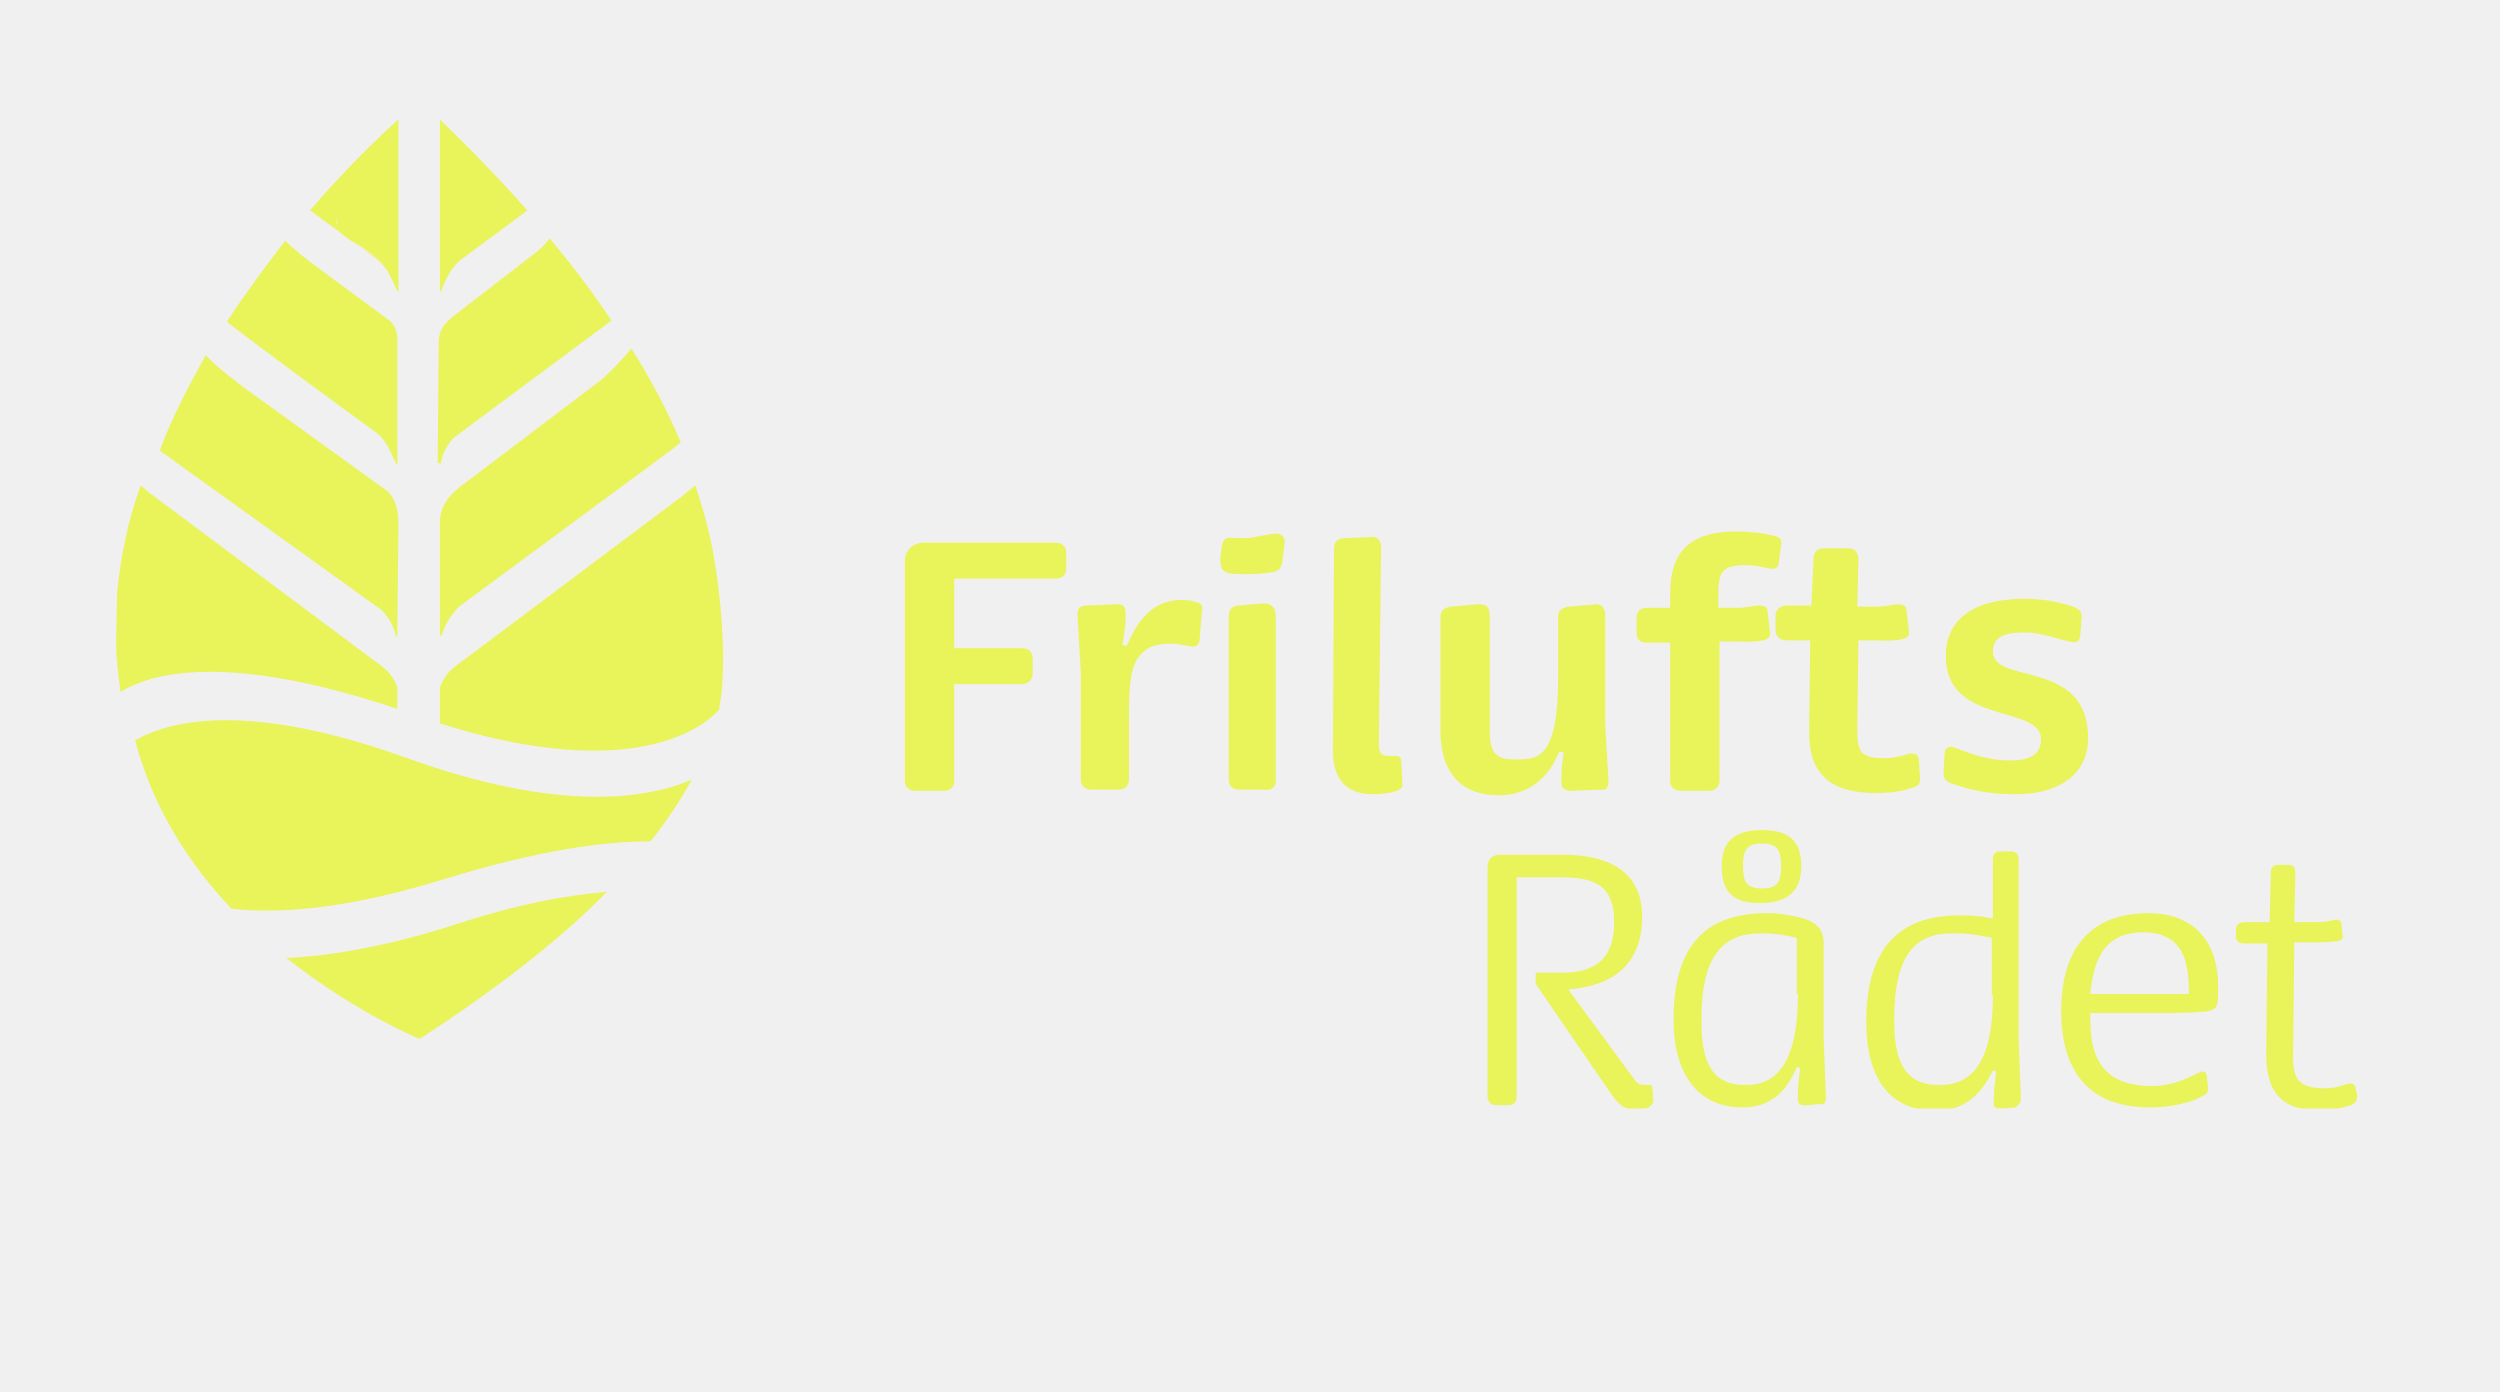
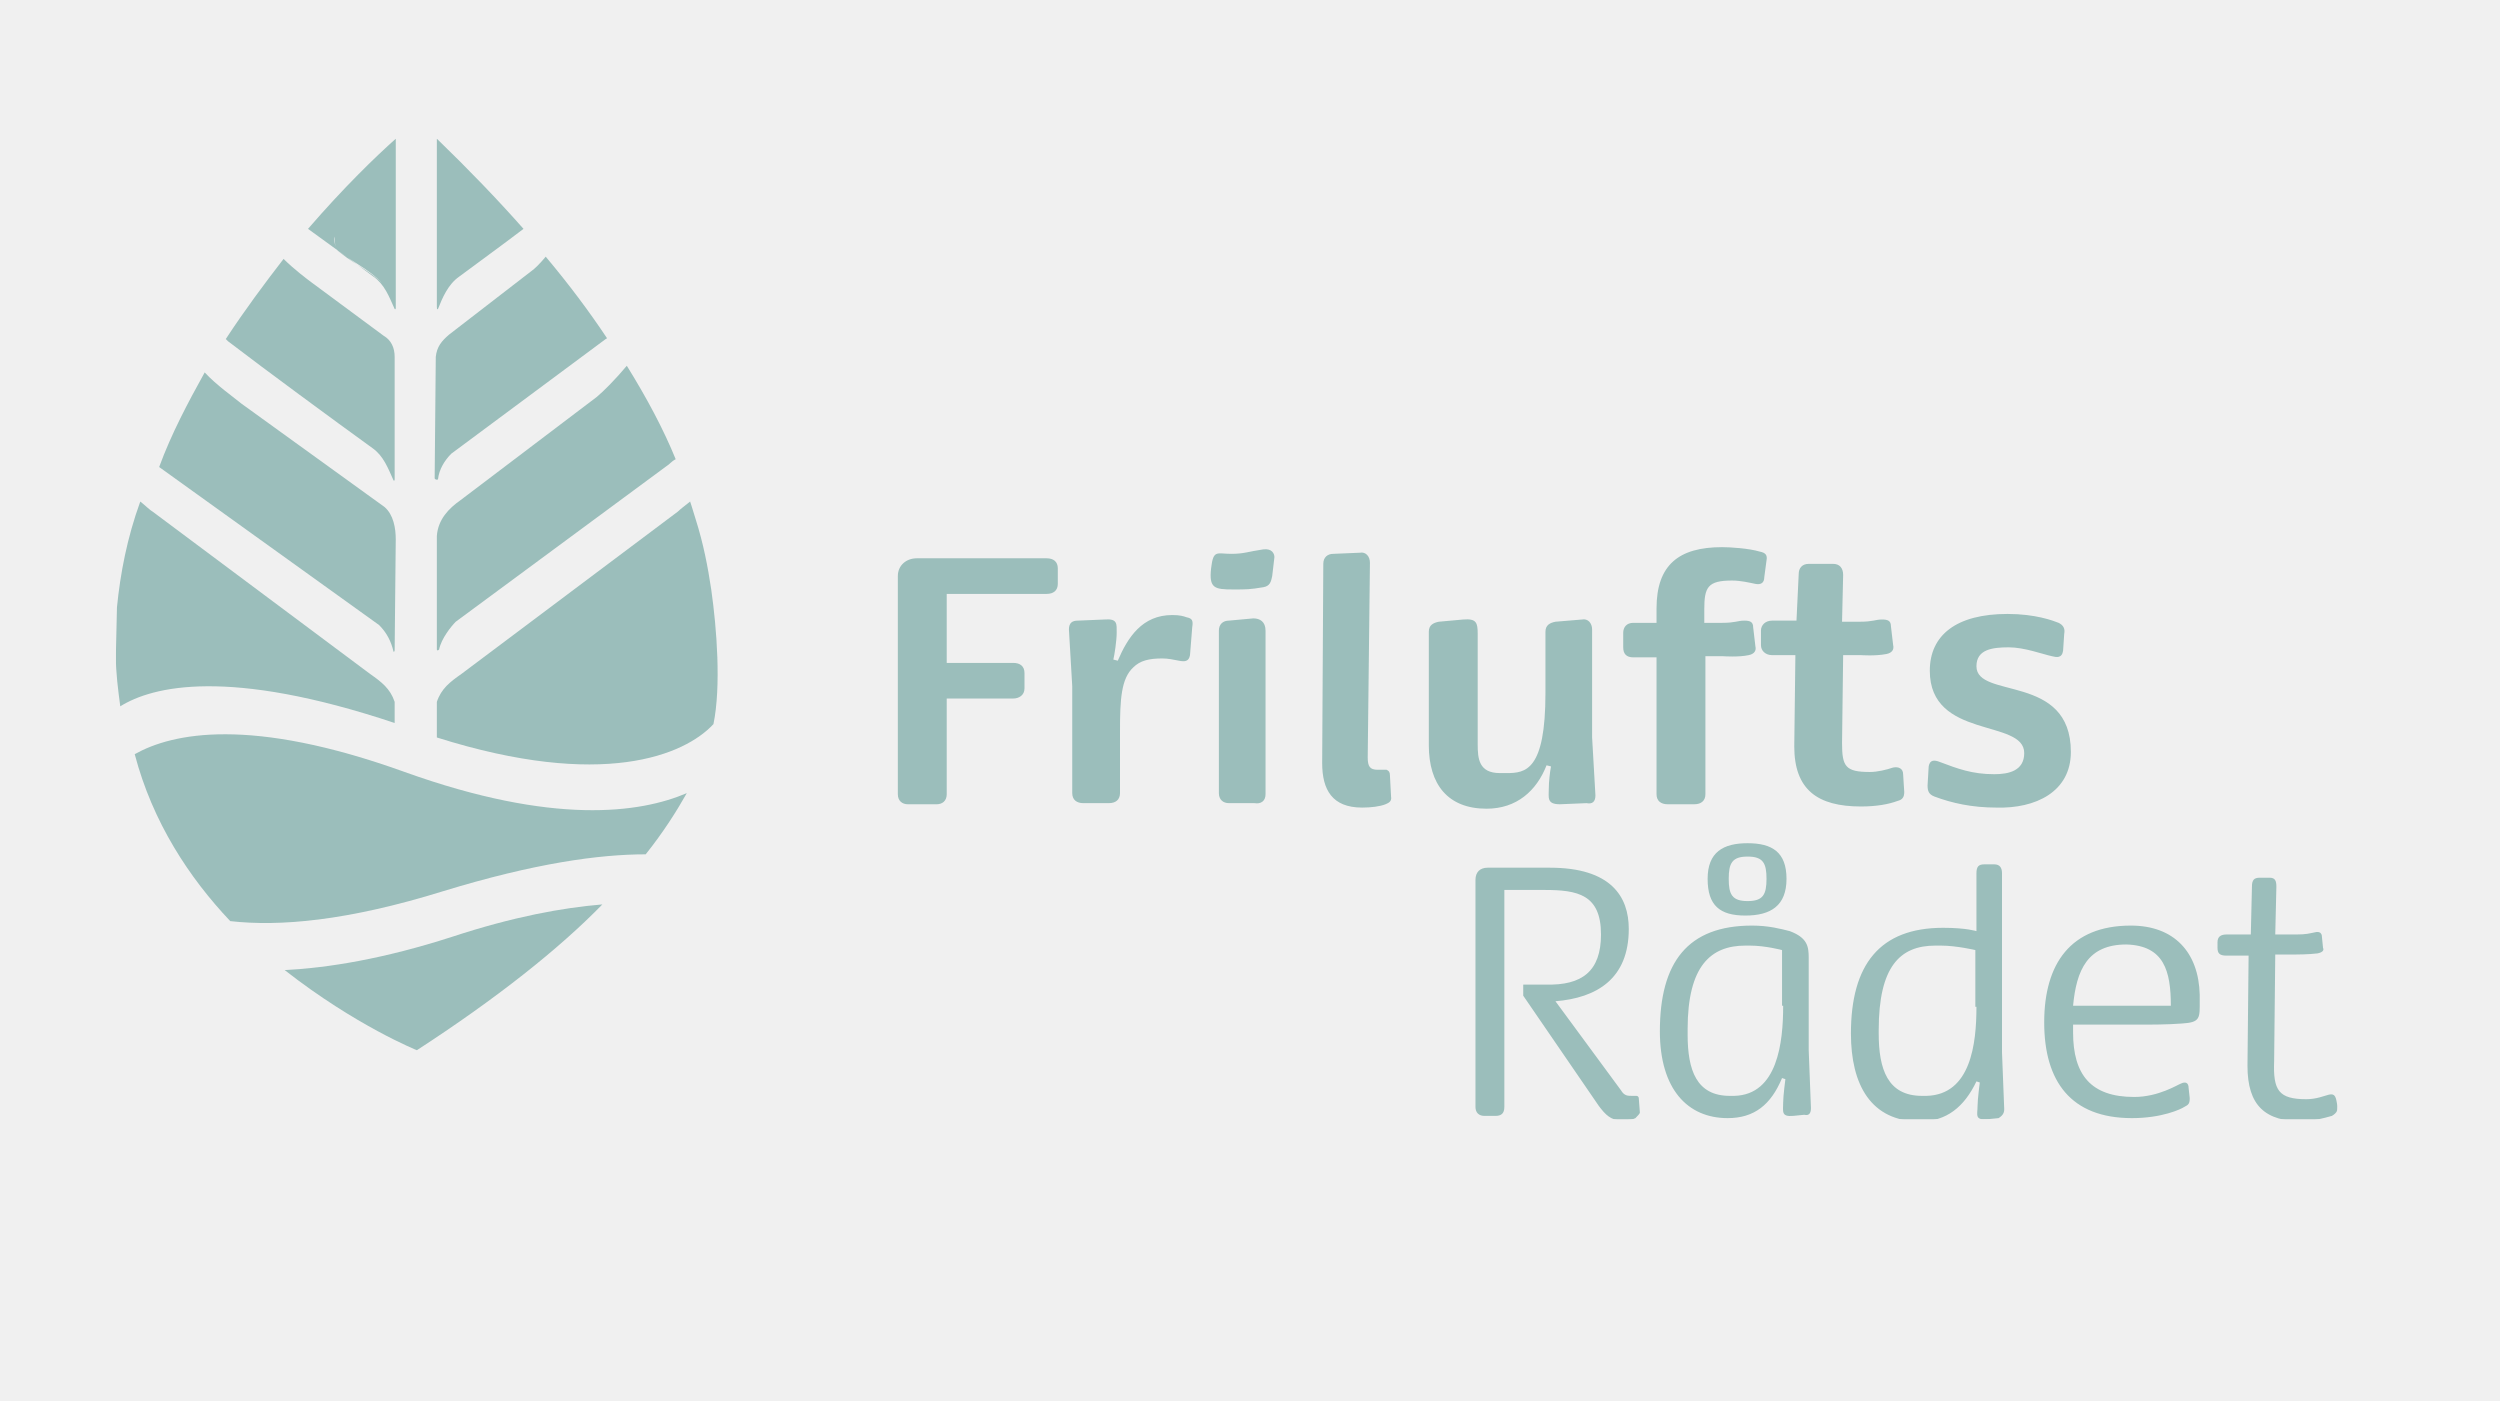
- <svg xmlns="http://www.w3.org/2000/svg" width="115" height="64" viewBox="0 0 115 64" fill="none">
-   <mask id="mask0_224_947" style="mask-type:luminance" maskUnits="userSpaceOnUse" x="5" y="5" width="104" height="46">
-     <path d="M108.423 5.495H5.34V50.991H108.423V5.495Z" fill="white" />
+ <svg xmlns="http://www.w3.org/2000/svg" width="116" height="65" viewBox="0 0 116 65" fill="none">
+   <mask id="mask0_219_277" style="mask-type:luminance" maskUnits="userSpaceOnUse" x="5" y="6" width="104" height="46">
+     <path d="M108.459 6.436H5.375V51.932H108.459V6.436Z" fill="white" />
  </mask>
-   <g mask="url(#mask0_224_947)">
-     <path d="M96.053 33.95C96.053 30.283 91.672 31.522 91.672 29.973C91.672 29.198 92.394 29.095 93.167 29.095C93.888 29.095 94.713 29.405 95.177 29.508C95.383 29.56 95.641 29.612 95.692 29.25L95.744 28.476C95.795 28.217 95.692 28.062 95.486 27.959C95.228 27.856 94.404 27.546 93.115 27.546C90.744 27.546 89.507 28.527 89.507 30.18C89.507 33.382 93.888 32.4 93.888 34.001C93.888 34.827 93.167 34.982 92.497 34.982C91.466 34.982 90.796 34.724 89.971 34.414C89.713 34.311 89.507 34.311 89.456 34.621L89.404 35.499C89.404 35.757 89.456 35.912 89.713 36.015C90.538 36.325 91.466 36.532 92.6 36.532C94.404 36.583 96.053 35.809 96.053 33.95ZM88.322 35.809L88.27 34.982C88.27 34.724 88.064 34.621 87.806 34.672C87.497 34.776 87.085 34.879 86.724 34.879C85.59 34.879 85.436 34.621 85.436 33.536L85.487 29.457H86.312C86.312 29.457 86.982 29.508 87.497 29.405C87.755 29.353 87.858 29.198 87.806 28.992L87.703 28.114C87.703 27.856 87.549 27.804 87.291 27.804C86.982 27.804 86.879 27.907 86.26 27.907H85.436L85.487 25.738C85.487 25.429 85.332 25.222 85.023 25.222H83.889C83.58 25.222 83.425 25.429 83.425 25.687L83.322 27.856H82.188C81.879 27.856 81.673 28.062 81.673 28.32V28.992C81.673 29.25 81.879 29.457 82.188 29.457H83.271L83.219 33.691C83.219 35.705 84.302 36.48 86.312 36.48C87.033 36.48 87.6 36.377 88.013 36.222C88.219 36.17 88.322 36.067 88.322 35.809ZM81.931 25.067C81.982 24.809 81.879 24.706 81.621 24.654C81.106 24.499 80.23 24.447 79.869 24.447C77.859 24.447 76.828 25.274 76.828 27.288V27.959H75.746C75.436 27.959 75.282 28.166 75.282 28.424V29.095C75.282 29.405 75.436 29.56 75.746 29.56H76.828V35.912C76.828 36.222 77.034 36.377 77.343 36.377H78.581C78.89 36.377 79.096 36.222 79.096 35.912V29.508H79.921C79.921 29.508 80.642 29.56 81.106 29.457C81.364 29.405 81.467 29.25 81.415 29.044L81.312 28.166C81.312 27.907 81.157 27.856 80.9 27.856C80.591 27.856 80.487 27.959 79.869 27.959H79.044V27.339C79.044 26.306 79.199 25.997 80.333 25.997C80.745 25.997 81.157 26.1 81.415 26.152C81.673 26.203 81.828 26.1 81.828 25.842L81.931 25.067ZM73.993 35.964L73.839 33.278V28.269C73.839 27.959 73.632 27.753 73.375 27.804L72.138 27.907C71.88 27.959 71.674 28.062 71.674 28.372V31.212C71.674 34.827 70.746 34.931 69.87 34.931H69.561C68.581 34.931 68.53 34.259 68.53 33.588V28.476C68.53 27.959 68.478 27.753 67.86 27.804L66.726 27.907C66.468 27.959 66.262 28.062 66.262 28.372V33.64C66.262 35.447 67.138 36.583 68.942 36.583C70.334 36.583 71.261 35.757 71.725 34.569L71.932 34.621C71.88 34.879 71.829 35.344 71.829 35.654C71.829 36.067 71.725 36.377 72.344 36.377L73.581 36.325C73.839 36.377 73.993 36.273 73.993 35.964ZM64.51 36.015L64.458 35.034C64.458 34.879 64.406 34.827 64.303 34.776H63.891C63.53 34.776 63.427 34.621 63.427 34.208L63.53 25.17C63.53 24.86 63.324 24.654 63.066 24.706L61.829 24.757C61.572 24.757 61.365 24.912 61.365 25.222L61.314 34.466C61.314 35.705 61.778 36.532 63.169 36.532C63.582 36.532 63.994 36.48 64.252 36.377C64.355 36.325 64.561 36.273 64.51 36.015ZM58.685 35.912V28.32C58.685 27.907 58.428 27.753 58.118 27.753L56.984 27.856C56.727 27.856 56.521 28.011 56.521 28.32V35.86C56.521 36.17 56.727 36.325 56.984 36.325H58.17C58.479 36.377 58.685 36.222 58.685 35.912ZM59.098 24.912C59.098 24.757 58.995 24.499 58.582 24.551C57.861 24.654 57.706 24.757 57.087 24.757C56.417 24.757 56.263 24.551 56.16 25.429C56.057 26.358 56.314 26.41 57.191 26.41C57.809 26.41 57.964 26.41 58.582 26.306C58.892 26.255 58.943 26.048 58.995 25.79L59.098 24.912ZM55.284 28.166C55.335 27.856 55.284 27.753 55.026 27.701C54.871 27.649 54.717 27.598 54.356 27.598C52.964 27.598 52.294 28.63 51.83 29.715L51.624 29.663C51.676 29.457 51.779 28.785 51.779 28.424C51.779 28.011 51.83 27.753 51.212 27.804L49.975 27.856C49.717 27.856 49.562 27.959 49.562 28.269L49.717 30.903V35.86C49.717 36.17 49.923 36.325 50.233 36.325H51.418C51.727 36.325 51.933 36.17 51.933 35.86V32.968C51.933 31.522 51.985 30.541 52.552 30.025C52.861 29.715 53.273 29.612 53.892 29.612C54.15 29.612 54.407 29.663 54.665 29.715C54.923 29.767 55.129 29.767 55.181 29.457L55.284 28.166ZM49.047 26.152V25.429C49.047 25.119 48.841 24.964 48.532 24.964H42.501C42.037 24.964 41.625 25.274 41.625 25.79V35.912C41.625 36.222 41.831 36.377 42.089 36.377H43.429C43.687 36.377 43.893 36.222 43.893 35.912V31.471H46.985C47.243 31.471 47.501 31.316 47.501 31.006V30.283C47.501 29.973 47.295 29.818 46.985 29.818H43.893V26.616H48.532C48.841 26.616 49.047 26.461 49.047 26.152Z" fill="#E9F35A" />
+   <g mask="url(#mask0_219_277)">
+     <path d="M96.088 34.89C96.088 31.224 91.707 32.463 91.707 30.914C91.707 30.139 92.429 30.036 93.202 30.036C93.924 30.036 94.748 30.346 95.212 30.449C95.418 30.501 95.676 30.552 95.728 30.191L95.779 29.416C95.831 29.158 95.728 29.003 95.521 28.9C95.264 28.797 94.439 28.487 93.15 28.487C90.779 28.487 89.543 29.468 89.543 31.12C89.543 34.322 93.924 33.341 93.924 34.942C93.924 35.768 93.202 35.923 92.532 35.923C91.501 35.923 90.831 35.665 90.006 35.355C89.749 35.252 89.543 35.252 89.491 35.562L89.439 36.44C89.439 36.698 89.491 36.853 89.749 36.956C90.573 37.266 91.501 37.472 92.635 37.472C94.439 37.524 96.088 36.749 96.088 34.89ZM88.357 36.749L88.305 35.923C88.305 35.665 88.099 35.562 87.842 35.613C87.532 35.717 87.12 35.82 86.759 35.82C85.625 35.82 85.471 35.562 85.471 34.477L85.522 30.398H86.347C86.347 30.398 87.017 30.449 87.532 30.346C87.79 30.294 87.893 30.139 87.842 29.933L87.739 29.055C87.739 28.797 87.584 28.745 87.326 28.745C87.017 28.745 86.914 28.848 86.295 28.848H85.471L85.522 26.679C85.522 26.369 85.368 26.163 85.058 26.163H83.924C83.615 26.163 83.46 26.369 83.46 26.628L83.357 28.797H82.224C81.914 28.797 81.708 29.003 81.708 29.261V29.933C81.708 30.191 81.914 30.398 82.224 30.398H83.306L83.254 34.632C83.254 36.646 84.337 37.421 86.347 37.421C87.069 37.421 87.635 37.318 88.048 37.163C88.254 37.111 88.357 37.008 88.357 36.749ZM81.966 26.008C82.017 25.75 81.914 25.646 81.657 25.595C81.141 25.44 80.265 25.388 79.904 25.388C77.894 25.388 76.863 26.215 76.863 28.229V28.9H75.781C75.472 28.9 75.317 29.106 75.317 29.365V30.036C75.317 30.346 75.472 30.501 75.781 30.501H76.863V36.853C76.863 37.163 77.069 37.318 77.379 37.318H78.616C78.925 37.318 79.131 37.163 79.131 36.853V30.449H79.956C79.956 30.449 80.677 30.501 81.141 30.398C81.399 30.346 81.502 30.191 81.45 29.984L81.347 29.106C81.347 28.848 81.193 28.797 80.935 28.797C80.626 28.797 80.523 28.9 79.904 28.9H79.079V28.28C79.079 27.247 79.234 26.937 80.368 26.937C80.78 26.937 81.193 27.041 81.45 27.092C81.708 27.144 81.863 27.041 81.863 26.782L81.966 26.008ZM74.028 36.904L73.874 34.219V29.21C73.874 28.9 73.668 28.693 73.41 28.745L72.173 28.848C71.915 28.9 71.709 29.003 71.709 29.313V32.153C71.709 35.768 70.781 35.871 69.905 35.871H69.596C68.617 35.871 68.565 35.2 68.565 34.529V29.416C68.565 28.9 68.513 28.693 67.895 28.745L66.761 28.848C66.503 28.9 66.297 29.003 66.297 29.313V34.581C66.297 36.388 67.173 37.524 68.977 37.524C70.369 37.524 71.297 36.698 71.76 35.51L71.967 35.562C71.915 35.82 71.864 36.285 71.864 36.594C71.864 37.008 71.76 37.318 72.379 37.318L73.616 37.266C73.874 37.318 74.028 37.214 74.028 36.904ZM64.545 36.956L64.493 35.975C64.493 35.82 64.442 35.768 64.338 35.717H63.926C63.565 35.717 63.462 35.562 63.462 35.148L63.565 26.111C63.565 25.801 63.359 25.595 63.102 25.646L61.864 25.698C61.607 25.698 61.401 25.853 61.401 26.163L61.349 35.407C61.349 36.646 61.813 37.472 63.205 37.472C63.617 37.472 64.029 37.421 64.287 37.318C64.39 37.266 64.596 37.214 64.545 36.956ZM58.721 36.853V29.261C58.721 28.848 58.463 28.693 58.154 28.693L57.02 28.797C56.762 28.797 56.556 28.951 56.556 29.261V36.801C56.556 37.111 56.762 37.266 57.02 37.266H58.205C58.514 37.318 58.721 37.163 58.721 36.853ZM59.133 25.853C59.133 25.698 59.03 25.44 58.617 25.491C57.896 25.595 57.741 25.698 57.123 25.698C56.453 25.698 56.298 25.491 56.195 26.369C56.092 27.299 56.35 27.351 57.226 27.351C57.844 27.351 57.999 27.351 58.617 27.247C58.927 27.196 58.978 26.989 59.03 26.731L59.133 25.853ZM55.319 29.106C55.37 28.797 55.319 28.693 55.061 28.642C54.906 28.59 54.752 28.538 54.391 28.538C52.999 28.538 52.329 29.571 51.865 30.656L51.659 30.604C51.711 30.398 51.814 29.726 51.814 29.365C51.814 28.951 51.865 28.693 51.247 28.745L50.01 28.797C49.752 28.797 49.598 28.9 49.598 29.21L49.752 31.843V36.801C49.752 37.111 49.958 37.266 50.268 37.266H51.453C51.762 37.266 51.968 37.111 51.968 36.801V33.909C51.968 32.463 52.02 31.482 52.587 30.965C52.896 30.656 53.309 30.552 53.927 30.552C54.185 30.552 54.443 30.604 54.7 30.656C54.958 30.707 55.164 30.707 55.216 30.398L55.319 29.106ZM49.082 27.092V26.369C49.082 26.059 48.876 25.905 48.567 25.905H42.536C42.072 25.905 41.66 26.215 41.66 26.731V36.853C41.66 37.163 41.866 37.318 42.124 37.318H43.464C43.722 37.318 43.928 37.163 43.928 36.853V32.411H47.02C47.278 32.411 47.536 32.257 47.536 31.947V31.224C47.536 30.914 47.33 30.759 47.02 30.759H43.928V27.557H48.567C48.876 27.557 49.082 27.402 49.082 27.092Z" fill="#9BBEBB" />
  </g>
-   <mask id="mask1_224_947" style="mask-type:luminance" maskUnits="userSpaceOnUse" x="5" y="5" width="104" height="46">
-     <path d="M108.423 5.495H5.34V50.991H108.423V5.495Z" fill="white" />
+   <mask id="mask1_219_277" style="mask-type:luminance" maskUnits="userSpaceOnUse" x="5" y="6" width="104" height="46">
+     <path d="M108.459 6.436H5.375V51.932H108.459V6.436Z" fill="white" />
  </mask>
-   <g mask="url(#mask1_224_947)">
-     <path d="M108.423 50.372L108.372 50.114C108.32 49.855 108.217 49.804 108.011 49.855C107.805 49.907 107.444 50.062 106.98 50.062C105.691 50.062 105.434 49.649 105.485 48.306L105.537 43.348H106.516C106.516 43.348 107.083 43.348 107.495 43.297C107.753 43.245 107.805 43.142 107.753 43.039L107.702 42.522C107.702 42.367 107.599 42.264 107.392 42.316C107.135 42.367 106.98 42.419 106.516 42.419H105.537L105.588 40.198C105.588 39.94 105.537 39.785 105.279 39.785H104.815C104.558 39.785 104.454 39.888 104.454 40.198L104.403 42.419H103.269C103.011 42.419 102.857 42.522 102.857 42.78V43.039C102.857 43.297 102.96 43.4 103.269 43.4H104.3L104.248 48.513C104.248 50.372 105.073 51.095 106.825 51.095C107.186 51.095 107.805 50.94 108.165 50.837C108.423 50.682 108.423 50.578 108.423 50.372ZM100.692 45.724H96.156C96.311 44.071 96.826 42.884 98.63 42.884C100.383 42.935 100.692 44.123 100.692 45.724ZM102.032 45.466V45.208C101.98 43.245 100.847 42.006 98.836 42.006C96.053 42.006 94.816 43.761 94.816 46.499C94.816 49.236 96.053 50.94 98.888 50.94C100.28 50.94 101.156 50.527 101.31 50.423C101.517 50.32 101.568 50.268 101.568 50.01L101.517 49.545C101.517 49.287 101.362 49.236 101.156 49.339C101.001 49.391 100.125 49.959 98.991 49.959C96.981 49.959 96.156 48.926 96.156 46.963V46.602H99.558C99.558 46.602 100.589 46.602 101.207 46.55C102.084 46.499 102.032 46.292 102.032 45.466ZM91.672 45.776C91.672 47.48 91.414 49.855 89.353 49.907H89.147C87.549 49.907 87.136 48.667 87.136 47.015V46.86C87.136 43.916 88.116 42.935 89.765 42.935H90.023C90.744 42.935 91.621 43.142 91.621 43.142V45.776H91.672ZM92.961 50.527L92.858 47.893V39.578C92.858 39.32 92.754 39.165 92.497 39.165H92.033C91.775 39.165 91.672 39.269 91.672 39.578V42.264C91.672 42.264 91.208 42.109 90.126 42.109C87.188 42.109 85.848 43.813 85.848 47.015C85.848 49.391 86.776 51.095 89.043 51.095C90.281 51.095 91.105 50.423 91.672 49.236L91.827 49.287C91.827 49.287 91.724 50.062 91.724 50.372C91.724 50.785 91.569 51.043 92.188 50.991L92.703 50.94C92.858 50.837 92.961 50.733 92.961 50.527ZM82.704 45.724C82.704 47.428 82.446 49.855 80.436 49.907H80.23C78.684 49.907 78.271 48.719 78.271 47.067V46.808C78.271 43.865 79.354 42.935 80.951 42.935H81.158C81.879 42.935 82.652 43.142 82.652 43.142V45.724H82.704ZM83.992 50.475L83.889 47.79V43.503C83.889 42.987 83.838 42.574 83.013 42.264C82.601 42.161 82.034 42.006 81.261 42.006C78.271 42.006 76.983 43.71 76.983 46.912C76.983 49.597 78.271 50.94 80.127 50.94C81.364 50.94 82.137 50.32 82.652 49.081L82.807 49.132C82.807 49.132 82.704 49.907 82.704 50.217C82.704 50.63 82.601 50.888 83.168 50.837L83.683 50.785C83.889 50.837 83.992 50.733 83.992 50.475ZM81.931 39.837C81.931 40.56 81.776 40.87 81.055 40.87C80.333 40.87 80.178 40.56 80.178 39.837C80.178 39.114 80.333 38.804 81.055 38.804C81.776 38.804 81.931 39.114 81.931 39.837ZM82.859 39.837C82.859 38.597 82.188 38.184 81.055 38.184C79.921 38.184 79.199 38.597 79.199 39.837C79.199 41.076 79.766 41.541 80.951 41.541C82.137 41.541 82.859 41.076 82.859 39.837ZM76.055 50.682L76.003 50.01C76.003 49.959 75.952 49.907 75.9 49.907H75.694C75.488 49.907 75.333 49.907 75.179 49.649L72.138 45.517C74.045 45.362 75.54 44.484 75.54 42.161C75.54 40.663 74.715 39.32 71.88 39.32H68.994C68.633 39.32 68.427 39.527 68.427 39.888V50.423C68.427 50.682 68.581 50.837 68.839 50.837H69.355C69.612 50.837 69.767 50.733 69.767 50.423V40.353H71.622C73.169 40.353 74.251 40.56 74.251 42.419C74.251 44.123 73.375 44.794 71.674 44.743H70.643V45.259L74.148 50.372C74.457 50.785 74.715 51.043 75.179 51.043C75.591 51.043 75.746 50.991 75.849 50.94C75.952 50.837 76.055 50.733 76.055 50.682Z" fill="#E9F35A" />
+   <g mask="url(#mask1_219_277)">
+     <path d="M108.458 51.312L108.407 51.054C108.355 50.796 108.252 50.745 108.046 50.796C107.84 50.848 107.479 51.003 107.015 51.003C105.727 51.003 105.469 50.59 105.52 49.247L105.572 44.289H106.551C106.551 44.289 107.118 44.289 107.531 44.238C107.788 44.186 107.84 44.083 107.788 43.979L107.737 43.463C107.737 43.308 107.634 43.205 107.427 43.256C107.17 43.308 107.015 43.36 106.551 43.36H105.572L105.624 41.139C105.624 40.881 105.572 40.726 105.314 40.726H104.85C104.593 40.726 104.49 40.829 104.49 41.139L104.438 43.36H103.304C103.046 43.36 102.892 43.463 102.892 43.721V43.979C102.892 44.238 102.995 44.341 103.304 44.341H104.335L104.283 49.453C104.283 51.312 105.108 52.035 106.861 52.035C107.221 52.035 107.84 51.881 108.201 51.777C108.458 51.622 108.458 51.519 108.458 51.312ZM100.727 46.665H96.191C96.346 45.012 96.861 43.824 98.665 43.824C100.418 43.876 100.727 45.064 100.727 46.665ZM102.067 46.407V46.148C102.016 44.186 100.882 42.947 98.872 42.947C96.088 42.947 94.851 44.702 94.851 47.439C94.851 50.176 96.088 51.881 98.923 51.881C100.315 51.881 101.191 51.467 101.346 51.364C101.552 51.261 101.603 51.209 101.603 50.951L101.552 50.486C101.552 50.228 101.397 50.176 101.191 50.28C101.036 50.331 100.16 50.899 99.026 50.899C97.016 50.899 96.191 49.867 96.191 47.904V47.543H99.593C99.593 47.543 100.624 47.543 101.242 47.491C102.119 47.439 102.067 47.233 102.067 46.407ZM91.707 46.716C91.707 48.421 91.45 50.796 89.388 50.848H89.182C87.584 50.848 87.172 49.608 87.172 47.956V47.801C87.172 44.857 88.151 43.876 89.8 43.876H90.058C90.779 43.876 91.656 44.083 91.656 44.083V46.716H91.707ZM92.996 51.467L92.893 48.834V40.519C92.893 40.261 92.79 40.106 92.532 40.106H92.068C91.81 40.106 91.707 40.209 91.707 40.519V43.205C91.707 43.205 91.243 43.05 90.161 43.05C87.223 43.05 85.883 44.754 85.883 47.956C85.883 50.331 86.811 52.035 89.079 52.035C90.316 52.035 91.14 51.364 91.707 50.176L91.862 50.228C91.862 50.228 91.759 51.003 91.759 51.312C91.759 51.726 91.604 51.984 92.223 51.932L92.738 51.881C92.893 51.777 92.996 51.674 92.996 51.467ZM82.739 46.665C82.739 48.369 82.481 50.796 80.471 50.848H80.265C78.719 50.848 78.306 49.66 78.306 48.007V47.749C78.306 44.806 79.389 43.876 80.987 43.876H81.193C81.914 43.876 82.687 44.083 82.687 44.083V46.665H82.739ZM84.028 51.416L83.924 48.73V44.444C83.924 43.928 83.873 43.515 83.048 43.205C82.636 43.101 82.069 42.947 81.296 42.947C78.306 42.947 77.018 44.651 77.018 47.852C77.018 50.538 78.306 51.881 80.162 51.881C81.399 51.881 82.172 51.261 82.687 50.022L82.842 50.073C82.842 50.073 82.739 50.848 82.739 51.158C82.739 51.571 82.636 51.829 83.203 51.777L83.718 51.726C83.924 51.777 84.028 51.674 84.028 51.416ZM81.966 40.778C81.966 41.501 81.811 41.81 81.09 41.81C80.368 41.81 80.213 41.501 80.213 40.778C80.213 40.055 80.368 39.745 81.09 39.745C81.811 39.745 81.966 40.055 81.966 40.778ZM82.894 40.778C82.894 39.538 82.224 39.125 81.09 39.125C79.956 39.125 79.234 39.538 79.234 40.778C79.234 42.017 79.801 42.482 80.987 42.482C82.172 42.482 82.894 42.017 82.894 40.778ZM76.09 51.622L76.039 50.951C76.039 50.899 75.987 50.848 75.936 50.848H75.729C75.523 50.848 75.368 50.848 75.214 50.59L72.173 46.458C74.08 46.303 75.575 45.425 75.575 43.101C75.575 41.604 74.75 40.261 71.915 40.261H69.029C68.668 40.261 68.462 40.468 68.462 40.829V51.364C68.462 51.622 68.617 51.777 68.874 51.777H69.39C69.647 51.777 69.802 51.674 69.802 51.364V41.294H71.657C73.204 41.294 74.286 41.501 74.286 43.36C74.286 45.064 73.41 45.735 71.709 45.684H70.678V46.2L74.183 51.312C74.492 51.726 74.75 51.984 75.214 51.984C75.626 51.984 75.781 51.932 75.884 51.881C75.987 51.777 76.09 51.674 76.09 51.622Z" fill="#9BBEBB" />
  </g>
-   <mask id="mask2_224_947" style="mask-type:luminance" maskUnits="userSpaceOnUse" x="5" y="5" width="104" height="46">
-     <path d="M108.423 5.495H5.34V50.991H108.423V5.495Z" fill="white" />
+   <mask id="mask2_219_277" style="mask-type:luminance" maskUnits="userSpaceOnUse" x="5" y="6" width="104" height="46">
+     <path d="M108.459 6.436H5.375V51.932H108.459V6.436Z" fill="white" />
  </mask>
-   <g mask="url(#mask2_224_947)">
-     <path d="M13.174 44.071C16.473 46.654 19.307 47.79 19.307 47.79C22.967 45.414 25.905 43.09 27.915 41.025C26.059 41.179 23.791 41.593 20.957 42.522C17.761 43.555 15.184 43.968 13.174 44.071Z" fill="#E9F35A" />
+   <g mask="url(#mask2_219_277)">
+     <path d="M13.209 45.012C16.508 47.594 19.343 48.73 19.343 48.73C23.002 46.355 25.94 44.031 27.95 41.965C26.094 42.12 23.827 42.533 20.992 43.463C17.796 44.496 15.219 44.909 13.209 45.012Z" fill="#9BBEBB" />
  </g>
-   <mask id="mask3_224_947" style="mask-type:luminance" maskUnits="userSpaceOnUse" x="5" y="5" width="104" height="46">
-     <path d="M108.423 5.495H5.34V50.991H108.423V5.495Z" fill="white" />
+   <mask id="mask3_219_277" style="mask-type:luminance" maskUnits="userSpaceOnUse" x="5" y="6" width="104" height="46">
+     <path d="M108.459 6.436H5.375V51.932H108.459V6.436Z" fill="white" />
  </mask>
-   <g mask="url(#mask3_224_947)">
-     <path d="M29.925 38.701C30.75 37.668 31.368 36.687 31.832 35.86C29.667 36.79 25.647 37.358 18.741 34.879C11.576 32.297 7.968 33.072 6.216 34.053C7.04 37.203 8.741 39.785 10.648 41.799C12.916 42.057 16.06 41.799 20.544 40.405C24.771 39.114 27.76 38.701 29.925 38.701Z" fill="#E9F35A" />
+   <g mask="url(#mask3_219_277)">
+     <path d="M29.96 39.641C30.785 38.608 31.403 37.627 31.867 36.801C29.703 37.73 25.682 38.299 18.776 35.82C11.611 33.238 8.003 34.012 6.251 34.993C7.076 38.144 8.777 40.726 10.684 42.74C12.951 42.998 16.096 42.74 20.58 41.346C24.806 40.054 27.795 39.641 29.96 39.641Z" fill="#9BBEBB" />
  </g>
-   <mask id="mask4_224_947" style="mask-type:luminance" maskUnits="userSpaceOnUse" x="5" y="5" width="104" height="46">
-     <path d="M108.423 5.495H5.34V50.991H108.423V5.495Z" fill="white" />
+   <mask id="mask4_219_277" style="mask-type:luminance" maskUnits="userSpaceOnUse" x="5" y="6" width="104" height="46">
+     <path d="M108.459 6.436H5.375V51.932H108.459V6.436Z" fill="white" />
  </mask>
-   <g mask="url(#mask4_224_947)">
-     <path d="M24.617 11.64L20.803 14.584C20.442 14.893 20.236 15.152 20.184 15.617L20.133 21.245C20.133 21.297 20.236 21.349 20.287 21.297C20.339 20.832 20.597 20.419 20.906 20.109L28.07 14.79C28.122 14.79 28.122 14.739 28.122 14.739C27.297 13.499 26.369 12.26 25.287 10.969C25.029 11.279 24.772 11.537 24.617 11.64Z" fill="#E9F35A" />
+   <g mask="url(#mask4_219_277)">
+     <path d="M24.652 12.581L20.838 15.525C20.477 15.835 20.271 16.093 20.22 16.558L20.168 22.186C20.168 22.238 20.271 22.29 20.323 22.238C20.374 21.773 20.632 21.36 20.941 21.05L28.105 15.731C28.157 15.731 28.157 15.68 28.157 15.68C27.332 14.44 26.404 13.201 25.322 11.91C25.064 12.22 24.807 12.478 24.652 12.581Z" fill="#9BBEBB" />
  </g>
-   <mask id="mask5_224_947" style="mask-type:luminance" maskUnits="userSpaceOnUse" x="5" y="5" width="104" height="46">
-     <path d="M108.423 5.495H5.34V50.991H108.423V5.495Z" fill="white" />
+   <mask id="mask5_219_277" style="mask-type:luminance" maskUnits="userSpaceOnUse" x="5" y="6" width="104" height="46">
+     <path d="M108.459 6.436H5.375V51.932H108.459V6.436Z" fill="white" />
  </mask>
-   <g mask="url(#mask5_224_947)">
-     <path d="M17.246 19.851C17.761 20.213 17.968 20.781 18.225 21.349C18.277 21.401 18.277 21.297 18.277 21.297V15.617C18.277 15.204 18.122 14.842 17.761 14.635L14.411 12.157C14.205 12.002 13.586 11.537 13.123 11.072C12.246 12.208 11.319 13.448 10.442 14.79C10.477 14.825 10.511 14.859 10.546 14.894C12.298 16.236 15.39 18.509 17.246 19.851Z" fill="#E9F35A" />
+   <g mask="url(#mask5_219_277)">
+     <path d="M17.281 20.792C17.797 21.154 18.003 21.722 18.26 22.29C18.312 22.341 18.312 22.238 18.312 22.238V16.557C18.312 16.144 18.157 15.783 17.797 15.576L14.446 13.097C14.24 12.943 13.622 12.478 13.158 12.013C12.281 13.149 11.354 14.389 10.477 15.731C10.512 15.766 10.546 15.8 10.581 15.835C12.333 17.177 15.425 19.449 17.281 20.792Z" fill="#9BBEBB" />
  </g>
-   <mask id="mask6_224_947" style="mask-type:luminance" maskUnits="userSpaceOnUse" x="5" y="5" width="104" height="46">
-     <path d="M108.423 5.495H5.34V50.991H108.423V5.495Z" fill="white" />
+   <mask id="mask6_219_277" style="mask-type:luminance" maskUnits="userSpaceOnUse" x="5" y="6" width="104" height="46">
+     <path d="M108.459 6.436H5.375V51.932H108.459V6.436Z" fill="white" />
  </mask>
-   <g mask="url(#mask6_224_947)">
-     <path d="M18.329 7.664C18.277 9.368 18.38 11.227 18.277 12.931C18.38 11.279 18.277 9.368 18.329 7.664ZM15.494 10.039C15.494 10.194 15.494 10.349 15.545 10.504C15.494 10.349 15.442 10.194 15.494 10.039ZM15.545 10.607C16.215 11.175 17.092 11.537 17.71 12.208C17.092 11.588 16.215 11.227 15.545 10.607ZM18.329 5.495C17.401 6.321 15.906 7.767 14.257 9.678C15.391 10.504 16.473 11.279 17.298 11.898C17.813 12.26 18.019 12.828 18.277 13.396C18.329 13.448 18.329 13.344 18.329 13.344V5.495Z" fill="#E9F35A" />
+   <g mask="url(#mask6_219_277)">
+     <path d="M18.364 8.605C18.312 10.309 18.415 12.168 18.312 13.872C18.415 12.22 18.312 10.309 18.364 8.605ZM15.529 10.98C15.529 11.135 15.529 11.29 15.581 11.445C15.529 11.29 15.477 11.135 15.529 10.98ZM15.581 11.548C16.251 12.116 17.127 12.478 17.745 13.149C17.127 12.529 16.251 12.168 15.581 11.548ZM18.364 6.436C17.436 7.262 15.941 8.708 14.292 10.619C15.426 11.445 16.508 12.22 17.333 12.839C17.848 13.201 18.055 13.769 18.312 14.337C18.364 14.388 18.364 14.285 18.364 14.285V6.436Z" fill="#9BBEBB" />
  </g>
-   <mask id="mask7_224_947" style="mask-type:luminance" maskUnits="userSpaceOnUse" x="5" y="5" width="104" height="46">
-     <path d="M108.423 5.495H5.34V50.991H108.423V5.495Z" fill="white" />
+   <mask id="mask7_219_277" style="mask-type:luminance" maskUnits="userSpaceOnUse" x="5" y="6" width="104" height="46">
+     <path d="M108.459 6.436H5.375V51.932H108.459V6.436Z" fill="white" />
  </mask>
-   <g mask="url(#mask7_224_947)">
-     <path d="M20.287 13.396C20.493 12.88 20.751 12.26 21.266 11.898C22.091 11.279 23.173 10.504 24.256 9.678C23.07 8.335 21.73 6.941 20.235 5.495V13.293C20.235 13.344 20.235 13.448 20.287 13.396Z" fill="#E9F35A" />
+   <g mask="url(#mask7_219_277)">
+     <path d="M20.322 14.337C20.528 13.82 20.786 13.201 21.301 12.839C22.126 12.22 23.208 11.445 24.291 10.619C23.105 9.276 21.765 7.882 20.27 6.436V14.233C20.27 14.285 20.27 14.388 20.322 14.337Z" fill="#9BBEBB" />
  </g>
-   <mask id="mask8_224_947" style="mask-type:luminance" maskUnits="userSpaceOnUse" x="5" y="5" width="104" height="46">
-     <path d="M108.423 5.495H5.34V50.991H108.423V5.495Z" fill="white" />
+   <mask id="mask8_219_277" style="mask-type:luminance" maskUnits="userSpaceOnUse" x="5" y="6" width="104" height="46">
+     <path d="M108.459 6.436H5.375V51.932H108.459V6.436Z" fill="white" />
  </mask>
-   <g mask="url(#mask8_224_947)">
-     <path d="M27.657 17.476L21.318 22.279C20.802 22.64 20.287 23.156 20.235 23.931V29.198C20.235 29.25 20.287 29.25 20.338 29.198C20.442 28.682 20.905 28.114 21.112 27.907L30.904 20.678C31.008 20.626 31.111 20.471 31.317 20.368C30.75 18.973 29.977 17.527 29.049 16.03C28.534 16.649 27.967 17.218 27.657 17.476Z" fill="#E9F35A" />
+   <g mask="url(#mask8_219_277)">
+     <path d="M27.692 18.416L21.353 23.219C20.837 23.581 20.322 24.097 20.27 24.872V30.139C20.27 30.191 20.322 30.191 20.374 30.139C20.477 29.623 20.941 29.055 21.147 28.848L30.94 21.618C31.043 21.567 31.146 21.412 31.352 21.308C30.785 19.914 30.012 18.468 29.084 16.971C28.569 17.59 28.002 18.158 27.692 18.416Z" fill="#9BBEBB" />
  </g>
-   <mask id="mask9_224_947" style="mask-type:luminance" maskUnits="userSpaceOnUse" x="5" y="5" width="104" height="46">
-     <path d="M108.423 5.495H5.34V50.991H108.423V5.495Z" fill="white" />
+   <mask id="mask9_219_277" style="mask-type:luminance" maskUnits="userSpaceOnUse" x="5" y="6" width="104" height="46">
+     <path d="M108.459 6.436H5.375V51.932H108.459V6.436Z" fill="white" />
  </mask>
-   <g mask="url(#mask9_224_947)">
-     <path d="M18.225 29.302C18.276 29.302 18.276 29.25 18.276 29.198L18.328 24.086C18.328 23.57 18.225 22.95 17.813 22.588L11.164 17.786C10.854 17.527 9.978 16.908 9.463 16.34C8.69 17.734 7.917 19.18 7.35 20.729L17.555 28.062C17.916 28.424 18.122 28.837 18.225 29.302Z" fill="#E9F35A" />
+   <g mask="url(#mask9_219_277)">
+     <path d="M18.26 30.242C18.312 30.242 18.312 30.191 18.312 30.139L18.363 25.027C18.363 24.51 18.26 23.89 17.848 23.529L11.199 18.726C10.89 18.468 10.013 17.848 9.498 17.28C8.725 18.675 7.952 20.121 7.385 21.67L17.59 29.003C17.951 29.364 18.157 29.778 18.26 30.242Z" fill="#9BBEBB" />
  </g>
-   <mask id="mask10_224_947" style="mask-type:luminance" maskUnits="userSpaceOnUse" x="5" y="5" width="104" height="46">
-     <path d="M108.423 5.495H5.34V50.991H108.423V5.495Z" fill="white" />
+   <mask id="mask10_219_277" style="mask-type:luminance" maskUnits="userSpaceOnUse" x="5" y="6" width="104" height="46">
+     <path d="M108.459 6.436H5.375V51.932H108.459V6.436Z" fill="white" />
  </mask>
-   <g mask="url(#mask10_224_947)">
-     <path d="M5.34 29.508L5.391 27.236C5.546 25.687 5.855 24.034 6.474 22.33C6.731 22.537 6.938 22.743 7.041 22.795L17.143 30.335C17.658 30.696 18.071 31.006 18.277 31.626V32.607C10.546 30.025 7.041 30.903 5.546 31.832C5.443 31.058 5.34 30.283 5.34 29.508Z" fill="#E9F35A" />
+   <g mask="url(#mask10_219_277)">
+     <path d="M5.375 30.449L5.427 28.177C5.581 26.628 5.89 24.975 6.509 23.271C6.767 23.477 6.973 23.684 7.076 23.735L17.178 31.275C17.694 31.637 18.106 31.947 18.312 32.566V33.547C10.581 30.965 7.076 31.843 5.581 32.773C5.478 31.998 5.375 31.224 5.375 30.449Z" fill="#9BBEBB" />
  </g>
-   <mask id="mask11_224_947" style="mask-type:luminance" maskUnits="userSpaceOnUse" x="5" y="5" width="104" height="46">
-     <path d="M108.423 5.495H5.34V50.991H108.423V5.495Z" fill="white" />
+   <mask id="mask11_219_277" style="mask-type:luminance" maskUnits="userSpaceOnUse" x="5" y="6" width="104" height="46">
+     <path d="M108.459 6.436H5.375V51.932H108.459V6.436Z" fill="white" />
  </mask>
-   <g mask="url(#mask11_224_947)">
-     <path d="M31.987 22.33C31.729 22.537 31.523 22.692 31.42 22.795L21.369 30.335C20.854 30.696 20.442 31.006 20.235 31.626V33.278C27.915 35.705 31.729 34.105 33.069 32.658C33.43 30.903 33.224 28.217 32.966 26.41C32.812 25.377 32.605 24.293 32.245 23.156C32.09 22.64 31.987 22.33 31.987 22.33Z" fill="#E9F35A" />
+   <g mask="url(#mask11_219_277)">
+     <path d="M32.022 23.271C31.764 23.477 31.558 23.632 31.455 23.735L21.404 31.275C20.889 31.637 20.477 31.947 20.27 32.566V34.219C27.95 36.646 31.764 35.045 33.104 33.599C33.465 31.843 33.259 29.158 33.001 27.351C32.847 26.318 32.641 25.233 32.28 24.097C32.125 23.581 32.022 23.271 32.022 23.271Z" fill="#9BBEBB" />
  </g>
</svg>
